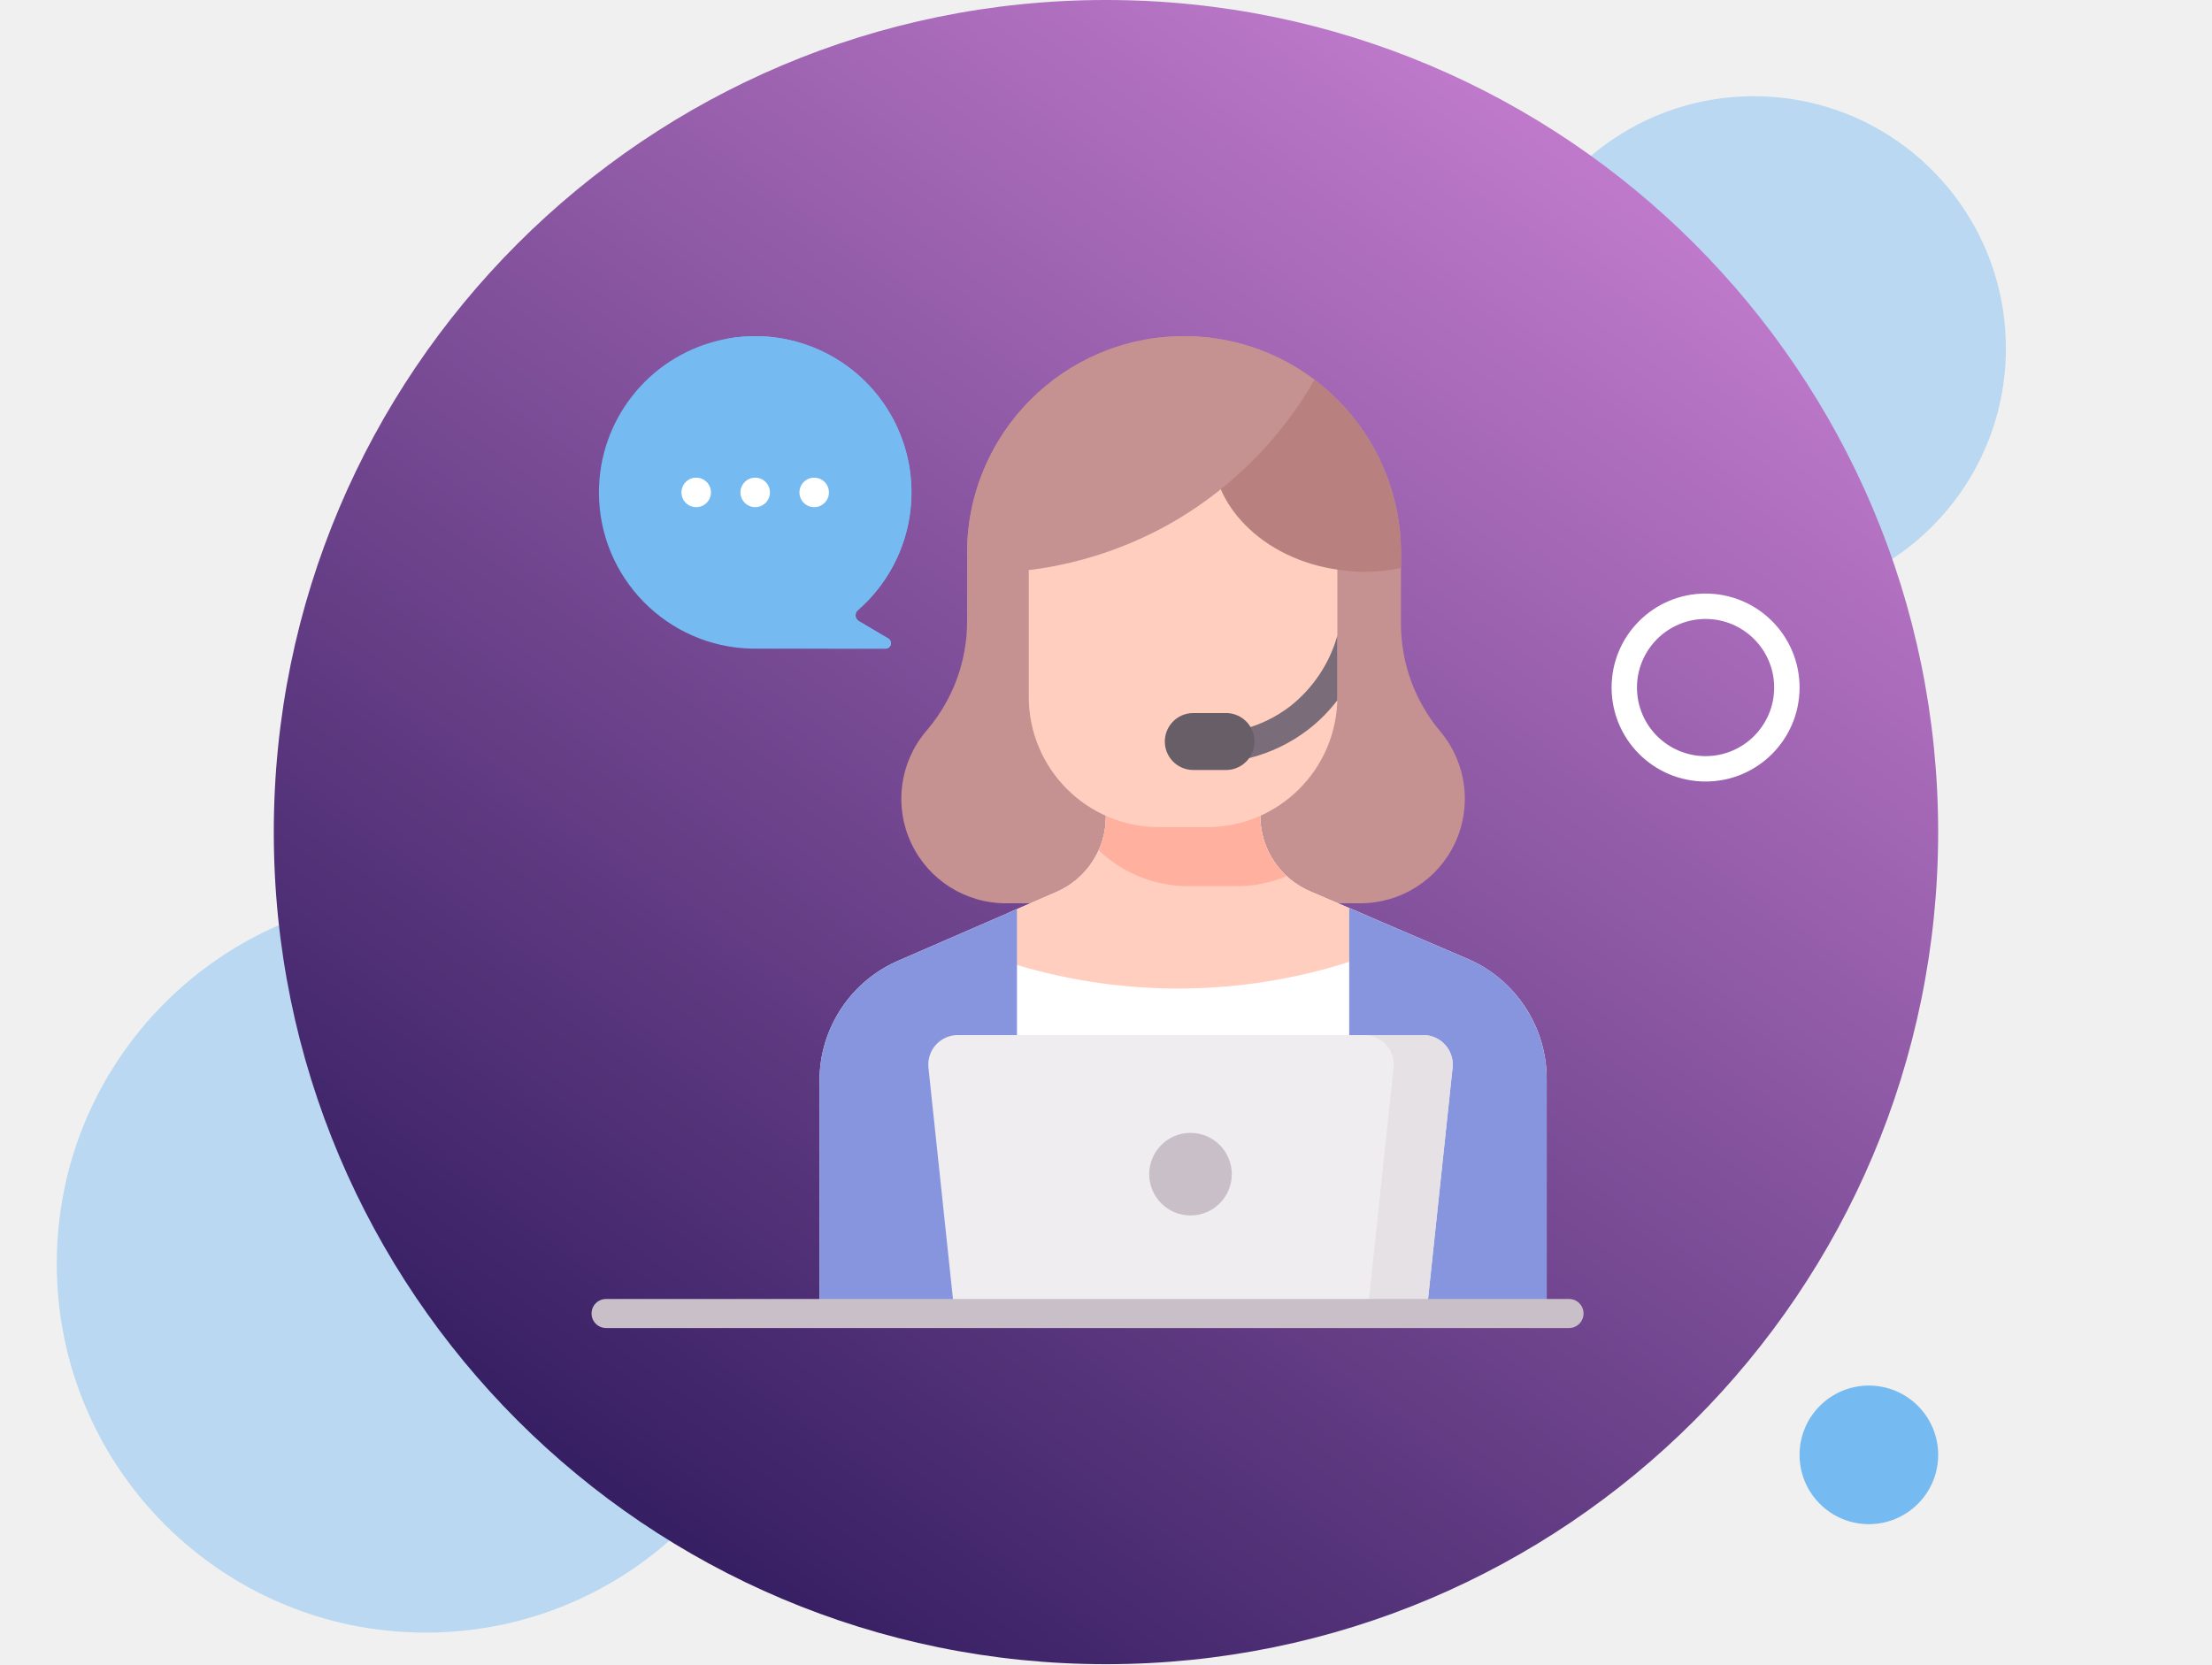
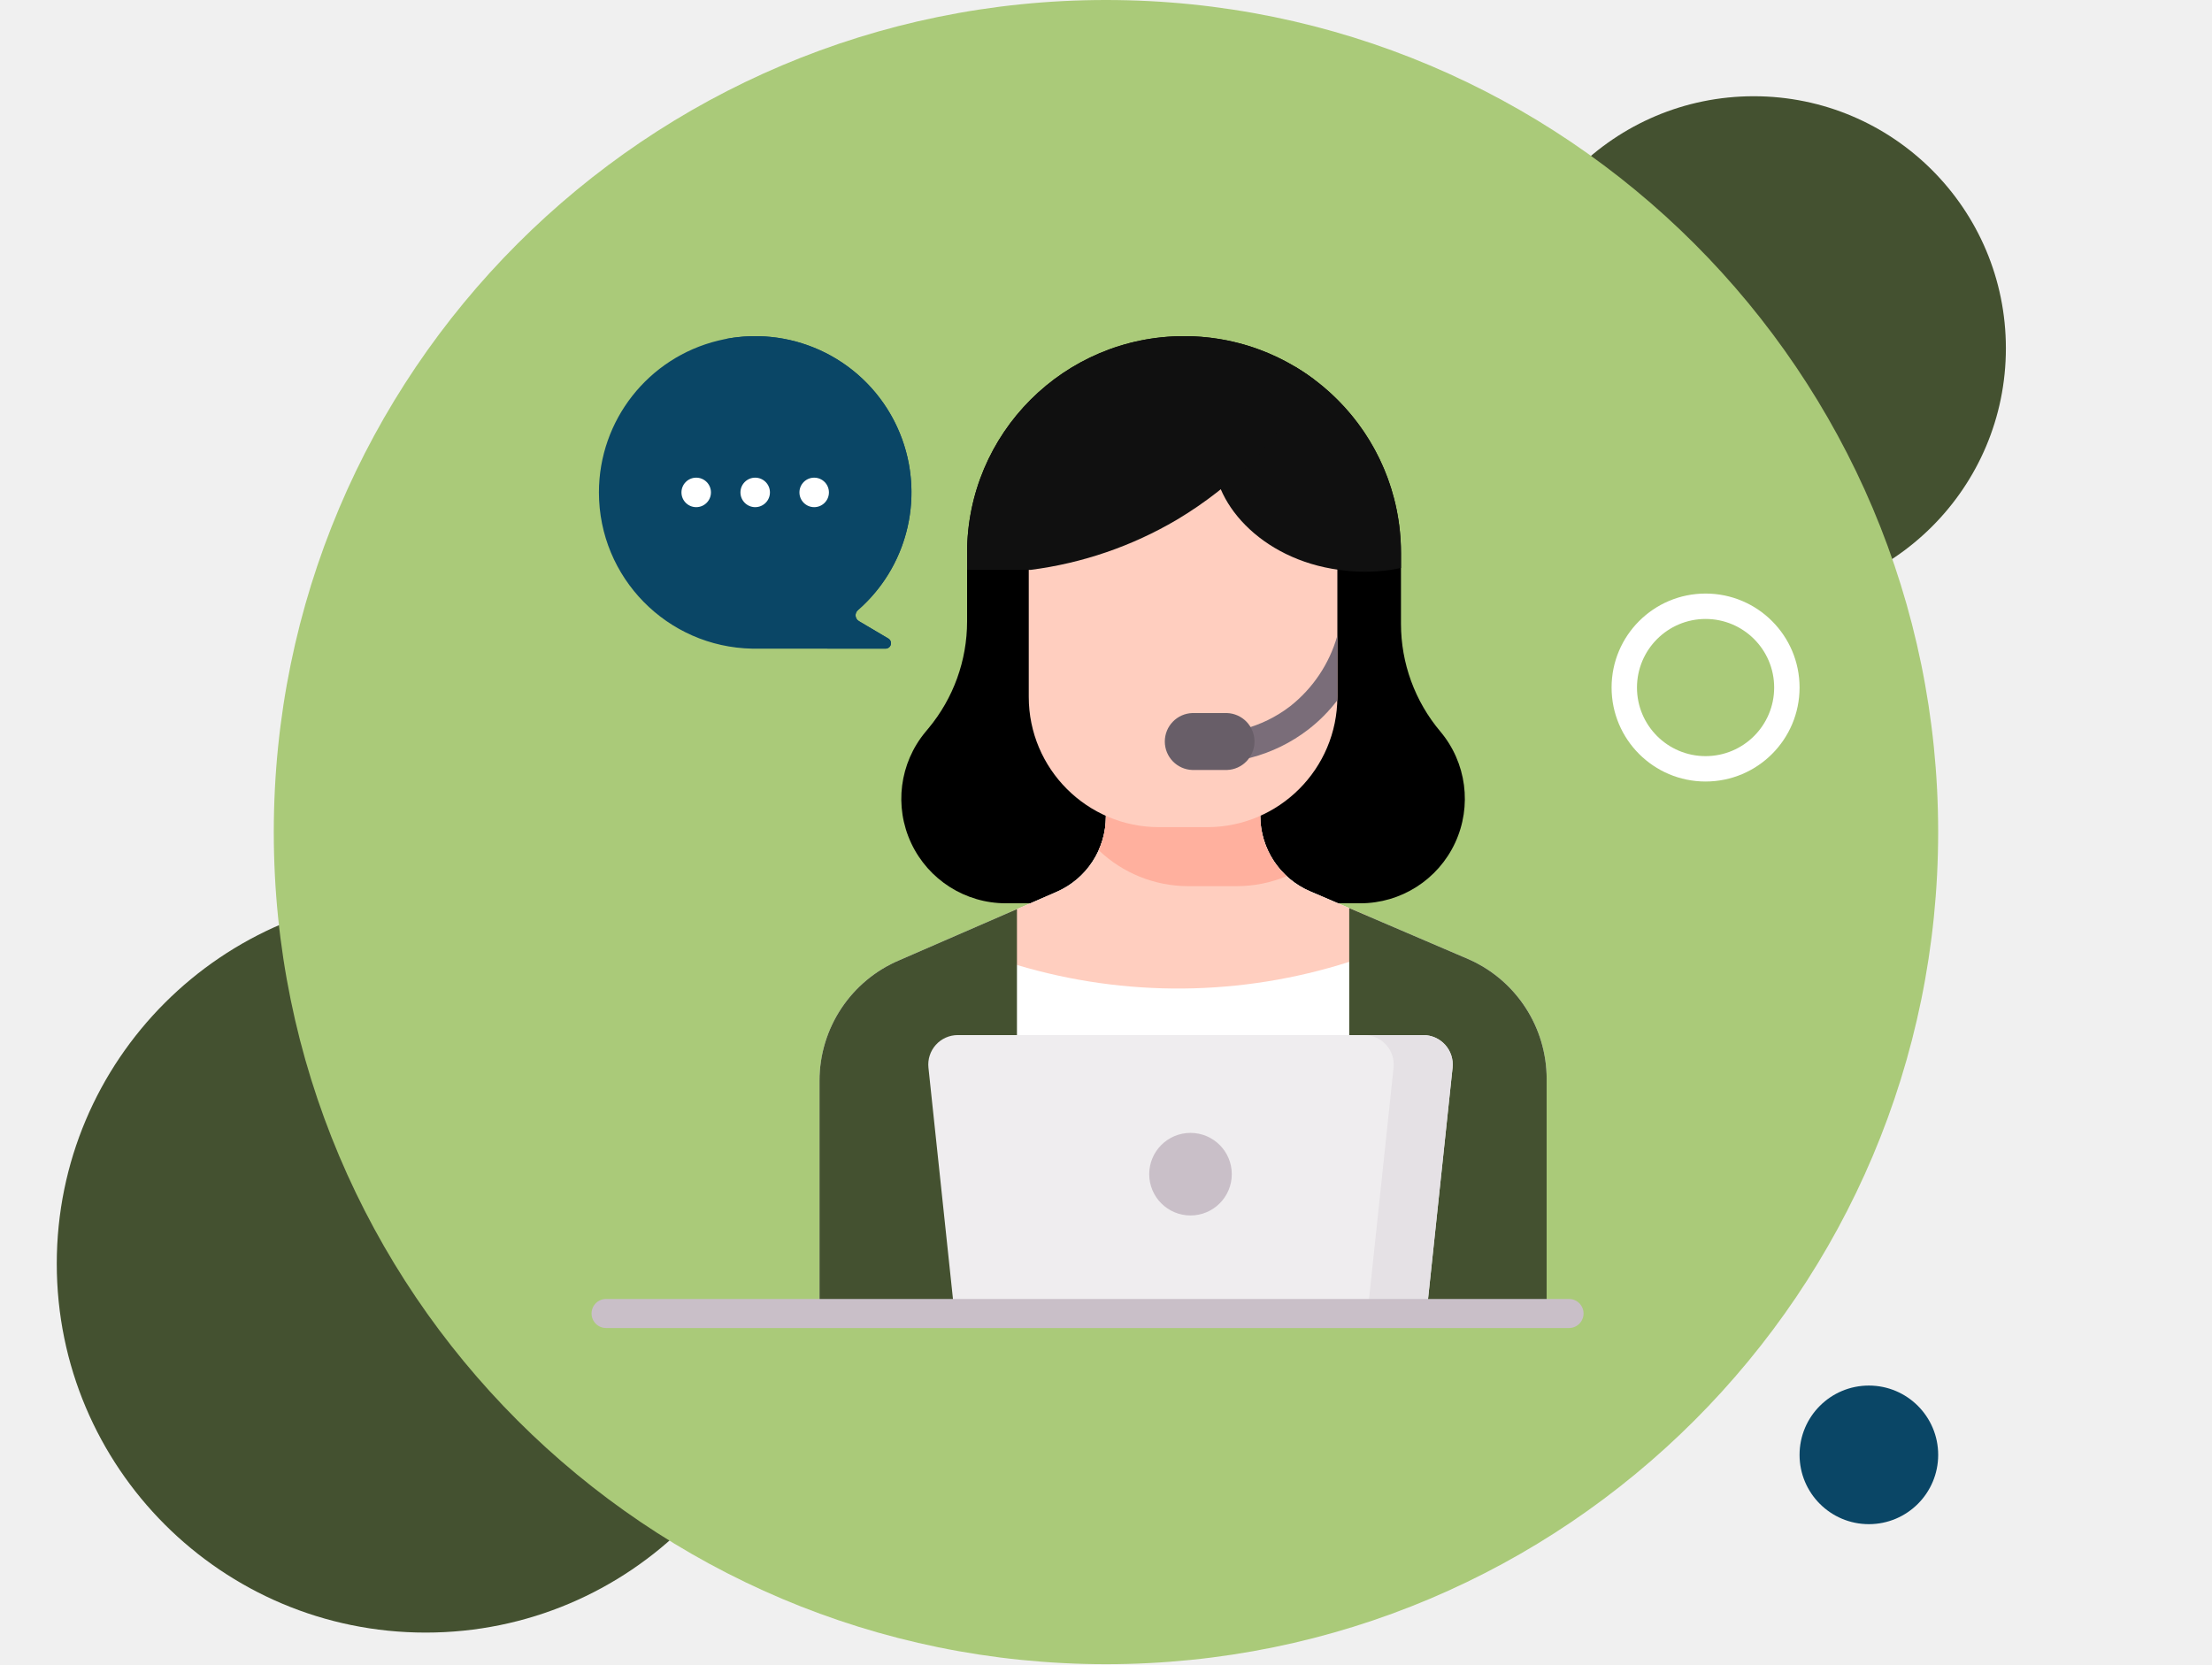
<svg xmlns="http://www.w3.org/2000/svg" width="299.17" height="225.103" viewBox="0 0 299.17 225.103">
-   <defs>
-     <linearGradient id="linear-gradient" x1="0.814" y1="0.117" x2="0.236" y2="0.921" gradientUnits="objectBoundingBox">
-       <stop offset="0" stop-color="#be79ca" />
-       <stop offset="1" stop-color="#371f63" />
-     </linearGradient>
-   </defs>
-   <g id="Grupo_1102803" data-name="Grupo 1102803" transform="translate(-910.83 -4140)">
-     <g id="Grupo_1099952" data-name="Grupo 1099952" transform="translate(13609.217 16749.016)">
-       <path id="Trazado_145968" data-name="Trazado 145968" d="M49.9,0a49.895,49.895,0,1,0,49.9,49.895A49.895,49.895,0,0,0,49.9,0Z" transform="translate(-12690.719 -12487.975)" fill="#75baf1" opacity="0.444" />
-       <path id="Trazado_145969" data-name="Trazado 145969" d="M34.094,0A34.094,34.094,0,1,0,68.187,34.094,34.094,34.094,0,0,0,34.094,0Z" transform="translate(-12495.28 -12595.998)" fill="#75baf1" opacity="0.444" />
-       <rect id="Rectángulo_34812" data-name="Rectángulo 34812" width="299.17" height="224.377" transform="translate(-12698.387 -12608.653)" fill="none" />
-       <path id="Trazado_145967" data-name="Trazado 145967" d="M112.552,0A112.552,112.552,0,1,0,225.1,112.552,112.552,112.552,0,0,0,112.552,0Z" transform="translate(-12661.354 -12609.016)" fill="url(#linear-gradient)" />
-       <path id="Trazado_145971" data-name="Trazado 145971" d="M9.374,0a9.374,9.374,0,1,0,9.374,9.374A9.374,9.374,0,0,0,9.374,0Z" transform="translate(-12454.998 -12421.599)" fill="#75baf1" />
-       <path id="Elipse_4044" data-name="Elipse 4044" d="M12.712,3.436a9.277,9.277,0,1,1-9.277,9.277,9.287,9.287,0,0,1,9.277-9.277m0-3.436A12.712,12.712,0,1,0,25.425,12.712,12.712,12.712,0,0,0,12.712,0Z" transform="translate(-12480.423 -12528.729)" fill="#fff" />
-     </g>
-     <g id="Grupo_1101181" data-name="Grupo 1101181" transform="translate(990.838 4185.471)">
-       <g id="Grupo_1101173" data-name="Grupo 1101173" transform="translate(0.997 0)">
-         <g id="Grupo_1101172" data-name="Grupo 1101172">
-           <path id="Trazado_875560" data-name="Trazado 875560" d="M3.806,21.135A21.134,21.134,0,1,1,38.83,37.062a.918.918,0,0,0,.135,1.482L42.947,40.9a.735.735,0,0,1-.374,1.368l-18.033,0A21.134,21.134,0,0,1,3.806,21.135Z" transform="translate(-3.806 0)" fill="#75baf1" />
-         </g>
+   <g id="Grupo_1204382" data-name="Grupo 1204382" transform="translate(-910.83 -4140)">
+     <g id="Grupo_1099955" data-name="Grupo 1099955" transform="translate(680.415 -480)">
+       <g id="Grupo_1099952" data-name="Grupo 1099952" transform="translate(12928.802 17229.016)">
+         <path id="Trazado_145968" data-name="Trazado 145968" d="M49.9,0a49.895,49.895,0,1,0,49.9,49.895A49.895,49.895,0,0,0,49.9,0Z" transform="translate(-12690.719 -12487.975)" fill="#445130" />
+         <path id="Trazado_145969" data-name="Trazado 145969" d="M34.094,0A34.094,34.094,0,1,0,68.187,34.094,34.094,34.094,0,0,0,34.094,0Z" transform="translate(-12495.28 -12595.998)" fill="#445130" />
+         <rect id="Rectángulo_34812" data-name="Rectángulo 34812" width="299.17" height="224.377" transform="translate(-12698.387 -12608.653)" fill="none" />
+         <path id="Trazado_145967" data-name="Trazado 145967" d="M112.552,0A112.552,112.552,0,1,0,225.1,112.552,112.552,112.552,0,0,0,112.552,0Z" transform="translate(-12661.354 -12609.016)" fill="#aaca79" />
+         <path id="Trazado_145971" data-name="Trazado 145971" d="M9.374,0a9.374,9.374,0,1,0,9.374,9.374A9.374,9.374,0,0,0,9.374,0Z" transform="translate(-12454.998 -12421.599)" fill="#0a4666" />
+         <path id="Elipse_4044" data-name="Elipse 4044" d="M12.712,3.436a9.277,9.277,0,1,1-9.277,9.277,9.287,9.287,0,0,1,9.277-9.277m0-3.436A12.712,12.712,0,1,0,25.425,12.712,12.712,12.712,0,0,0,12.712,0Z" transform="translate(-12480.423 -12528.729)" fill="#fff" />
      </g>
-       <path id="Trazado_875561" data-name="Trazado 875561" d="M91.16,40.9l-3.982-2.356a.916.916,0,0,1-.141-1.477A21.133,21.133,0,0,0,73.783.009a21.3,21.3,0,0,0-4.645.372A21.129,21.129,0,0,1,81.865,34.1,4.563,4.563,0,0,0,83.1,40.85l.083.049a.734.734,0,0,1-.351,1.366l7.954,0A.735.735,0,0,0,91.16,40.9Z" transform="translate(-51.021)" fill="#75baf1" />
-       <g id="Grupo_1101178" data-name="Grupo 1101178" transform="translate(30.828 0)">
-         <g id="Grupo_1101175" data-name="Grupo 1101175" transform="translate(0 0)">
-           <path id="Trazado_875562" data-name="Trazado 875562" d="M221.874,76.712H173.931a14.139,14.139,0,0,1-10.879-23.169l.425-.513a22.615,22.615,0,0,0,5.213-14.444V29.341a29.341,29.341,0,0,1,58.683,0V38.9a22.615,22.615,0,0,0,5.317,14.567A14.139,14.139,0,0,1,221.874,76.712Z" transform="translate(-148.729 0)" fill="#c59191" />
-           <path id="Trazado_875563" data-name="Trazado 875563" d="M216,277.709v31.7H117.65V277.948a17.7,17.7,0,0,1,10.83-16.312l15.877-6.9,5.346-2.324a11.108,11.108,0,0,0,6.679-10.188V240.17h20.882v1.947A11.109,11.109,0,0,0,184,252.326l21.474,9.205A17.694,17.694,0,0,1,216,277.709Z" transform="translate(-117.65 -177.237)" fill="#fff" />
-           <path id="Trazado_875564" data-name="Trazado 875564" d="M216.645,262.293a76.051,76.051,0,0,0,44.936-.421l2.589-6.165-7.884-3.379a11.108,11.108,0,0,1-6.732-10.21v-1.945H228.672v2.051a11.109,11.109,0,0,1-6.679,10.187l-6.385,2.776Z" transform="translate(-189.94 -177.238)" fill="#ffcebf" />
-           <g id="Grupo_1101174" data-name="Grupo 1101174" transform="translate(0 77.36)">
-             <path id="Trazado_875565" data-name="Trazado 875565" d="M407.232,302.159l-16.176-6.933h0v54.808h26.706v-31.7A17.7,17.7,0,0,0,407.232,302.159Z" transform="translate(-319.412 -295.226)" fill="#8795de" />
-             <path id="Trazado_875566" data-name="Trazado 875566" d="M144.357,295.75v54.671H117.65V318.964a17.7,17.7,0,0,1,10.83-16.312Z" transform="translate(-117.65 -295.613)" fill="#8795de" />
+       <g id="Grupo_1101181" data-name="Grupo 1101181" transform="translate(310.423 4665.471)">
+         <g id="Grupo_1101173" data-name="Grupo 1101173" transform="translate(0.997 0)">
+           <g id="Grupo_1101172" data-name="Grupo 1101172">
+             <path id="Trazado_875560" data-name="Trazado 875560" d="M3.806,21.135A21.134,21.134,0,1,1,38.83,37.062a.918.918,0,0,0,.135,1.482L42.947,40.9a.735.735,0,0,1-.374,1.368l-18.033,0A21.134,21.134,0,0,1,3.806,21.135Z" transform="translate(-3.806 0)" fill="#0a4666" />
          </g>
        </g>
-         <g id="Grupo_1101177" data-name="Grupo 1101177" transform="translate(19.961)">
-           <path id="Trazado_875567" data-name="Trazado 875567" d="M280.4,251.634a17.563,17.563,0,0,0,6.778-1.353,11.107,11.107,0,0,1-3.576-8.163v-1.945H262.725v2.051a11.089,11.089,0,0,1-.973,4.542,17.556,17.556,0,0,0,12.153,4.868h6.5Z" transform="translate(-243.954 -177.239)" fill="#ffb09e" />
-           <path id="Trazado_875568" data-name="Trazado 875568" d="M267.4,88.009v17.275A17.621,17.621,0,0,1,249.782,122.9h-6.5a17.621,17.621,0,0,1-17.621-17.621V88.009a11.463,11.463,0,0,1,11.464-11.464H255.94A11.464,11.464,0,0,1,267.4,88.009Z" transform="translate(-217.32 -56.487)" fill="#ffcebf" />
-           <path id="Trazado_875569" data-name="Trazado 875569" d="M344.854,154.593c-.008.024-.018.047-.025.071a18.594,18.594,0,0,1-6.349,9.47,17.756,17.756,0,0,1-6.377,3.116,1.995,1.995,0,1,0,1.012,3.858,21.731,21.731,0,0,0,7.8-3.815,21.361,21.361,0,0,0,3.926-3.949c0-.155.012-.308.012-.464v-8.287Z" transform="translate(-294.771 -114.084)" fill="#7a6d79" />
-           <path id="Trazado_875570" data-name="Trazado 875570" d="M303.937,202.241h-4.674a3.852,3.852,0,0,1,0-7.7h4.674a3.852,3.852,0,0,1,0,7.7Z" transform="translate(-268.793 -143.561)" fill="#685e68" />
-           <g id="Grupo_1101176" data-name="Grupo 1101176">
-             <path id="Trazado_875571" data-name="Trazado 875571" d="M321.117,27.188c.448-5.644,5.851-9.39,11.023-11.33a29.325,29.325,0,0,1,14.283,25.186v2.017c-.473.1-.944.186-1.409.256a23.756,23.756,0,0,1-6.933,0c-10.681-1.423-17.5-9.311-16.964-16.128Z" transform="translate(-287.74 -11.703)" fill="#b98080" />
-             <path id="Trazado_875572" data-name="Trazado 875572" d="M223.169,0A29.21,29.21,0,0,1,240.82,5.9a52.336,52.336,0,0,1-18.627,18.934,51.924,51.924,0,0,1-19.765,6.778h-8.6V29.341A29.341,29.341,0,0,1,223.169,0Z" transform="translate(-193.828)" fill="#c59191" />
+         <path id="Trazado_875561" data-name="Trazado 875561" d="M91.16,40.9l-3.982-2.356a.916.916,0,0,1-.141-1.477A21.133,21.133,0,0,0,73.783.009a21.3,21.3,0,0,0-4.645.372A21.129,21.129,0,0,1,81.865,34.1,4.563,4.563,0,0,0,83.1,40.85l.083.049a.734.734,0,0,1-.351,1.366l7.954,0A.735.735,0,0,0,91.16,40.9Z" transform="translate(-51.021)" fill="#0a4666" />
+         <g id="Grupo_1101178" data-name="Grupo 1101178" transform="translate(30.828 0)">
+           <g id="Grupo_1101175" data-name="Grupo 1101175" transform="translate(0 0)">
+             <path id="Trazado_875562" data-name="Trazado 875562" d="M221.874,76.712H173.931a14.139,14.139,0,0,1-10.879-23.169l.425-.513a22.615,22.615,0,0,0,5.213-14.444V29.341a29.341,29.341,0,0,1,58.683,0V38.9a22.615,22.615,0,0,0,5.317,14.567A14.139,14.139,0,0,1,221.874,76.712Z" transform="translate(-148.729 0)" />
+             <path id="Trazado_875563" data-name="Trazado 875563" d="M216,277.709v31.7H117.65V277.948a17.7,17.7,0,0,1,10.83-16.312l15.877-6.9,5.346-2.324a11.108,11.108,0,0,0,6.679-10.188V240.17h20.882v1.947A11.109,11.109,0,0,0,184,252.326l21.474,9.205A17.694,17.694,0,0,1,216,277.709Z" transform="translate(-117.65 -177.237)" fill="#fff" />
+             <path id="Trazado_875564" data-name="Trazado 875564" d="M216.645,262.293a76.051,76.051,0,0,0,44.936-.421l2.589-6.165-7.884-3.379a11.108,11.108,0,0,1-6.732-10.21v-1.945H228.672v2.051a11.109,11.109,0,0,1-6.679,10.187l-6.385,2.776Z" transform="translate(-189.94 -177.238)" fill="#ffcebf" />
+             <g id="Grupo_1101174" data-name="Grupo 1101174" transform="translate(0 77.36)">
+               <path id="Trazado_875565" data-name="Trazado 875565" d="M407.232,302.159l-16.176-6.933h0v54.808h26.706v-31.7A17.7,17.7,0,0,0,407.232,302.159Z" transform="translate(-319.412 -295.226)" fill="#445130" />
+               <path id="Trazado_875566" data-name="Trazado 875566" d="M144.357,295.75v54.671H117.65V318.964a17.7,17.7,0,0,1,10.83-16.312Z" transform="translate(-117.65 -295.613)" fill="#445130" />
+             </g>
+           </g>
+           <g id="Grupo_1101177" data-name="Grupo 1101177" transform="translate(19.961)">
+             <path id="Trazado_875567" data-name="Trazado 875567" d="M280.4,251.634a17.563,17.563,0,0,0,6.778-1.353,11.107,11.107,0,0,1-3.576-8.163v-1.945H262.725v2.051a11.089,11.089,0,0,1-.973,4.542,17.556,17.556,0,0,0,12.153,4.868h6.5Z" transform="translate(-243.954 -177.239)" fill="#ffb09e" />
+             <path id="Trazado_875568" data-name="Trazado 875568" d="M267.4,88.009v17.275A17.621,17.621,0,0,1,249.782,122.9h-6.5a17.621,17.621,0,0,1-17.621-17.621V88.009a11.463,11.463,0,0,1,11.464-11.464H255.94A11.464,11.464,0,0,1,267.4,88.009Z" transform="translate(-217.32 -56.487)" fill="#ffcebf" />
+             <path id="Trazado_875569" data-name="Trazado 875569" d="M344.854,154.593c-.008.024-.018.047-.025.071a18.594,18.594,0,0,1-6.349,9.47,17.756,17.756,0,0,1-6.377,3.116,1.995,1.995,0,1,0,1.012,3.858,21.731,21.731,0,0,0,7.8-3.815,21.361,21.361,0,0,0,3.926-3.949c0-.155.012-.308.012-.464v-8.287Z" transform="translate(-294.771 -114.084)" fill="#7a6d79" />
+             <path id="Trazado_875570" data-name="Trazado 875570" d="M303.937,202.241h-4.674a3.852,3.852,0,0,1,0-7.7h4.674a3.852,3.852,0,0,1,0,7.7Z" transform="translate(-268.793 -143.561)" fill="#685e68" />
+             <g id="Grupo_1101176" data-name="Grupo 1101176">
+               <path id="Trazado_875571" data-name="Trazado 875571" d="M321.117,27.188c.448-5.644,5.851-9.39,11.023-11.33a29.325,29.325,0,0,1,14.283,25.186v2.017c-.473.1-.944.186-1.409.256a23.756,23.756,0,0,1-6.933,0c-10.681-1.423-17.5-9.311-16.964-16.128Z" transform="translate(-287.74 -11.703)" fill="#101010" />
+               <path id="Trazado_875572" data-name="Trazado 875572" d="M223.169,0A29.21,29.21,0,0,1,240.82,5.9a52.336,52.336,0,0,1-18.627,18.934,51.924,51.924,0,0,1-19.765,6.778h-8.6V29.341A29.341,29.341,0,0,1,223.169,0Z" transform="translate(-193.828)" fill="#101010" />
+             </g>
          </g>
        </g>
-       </g>
-       <path id="Trazado_875573" data-name="Trazado 875573" d="M241.182,398.414H177.336l-3.521-33.22a3.989,3.989,0,0,1,3.967-4.41h62.956a3.989,3.989,0,0,1,3.967,4.41Z" transform="translate(-128.252 -266.247)" fill="#efedef" />
-       <path id="Trazado_875574" data-name="Trazado 875574" d="M406.8,360.785h-7.978a3.989,3.989,0,0,1,3.967,4.41l-3.522,33.22h7.978l3.521-33.22A3.989,3.989,0,0,0,406.8,360.785Z" transform="translate(-294.319 -266.247)" fill="#e5e1e5" />
-       <g id="Grupo_1101179" data-name="Grupo 1101179" transform="translate(0 130.232)">
-         <path id="Trazado_875575" data-name="Trazado 875575" d="M132.2,500.931H1.965a1.965,1.965,0,1,1,0-3.931H132.2a1.965,1.965,0,1,1,0,3.931Z" transform="translate(0 -497)" fill="#c9bfc8" />
-       </g>
-       <circle id="Elipse_11539" data-name="Elipse 11539" cx="5.584" cy="5.584" r="5.584" transform="translate(75.422 107.769)" fill="#c9bfc8" />
-       <g id="Grupo_1101180" data-name="Grupo 1101180" transform="translate(12.159 19.14)">
-         <circle id="Elipse_11540" data-name="Elipse 11540" cx="1.994" cy="1.994" r="1.994" fill="#fff" />
-         <circle id="Elipse_11541" data-name="Elipse 11541" cx="1.994" cy="1.994" r="1.994" transform="translate(7.978)" fill="#fff" />
-         <circle id="Elipse_11542" data-name="Elipse 11542" cx="1.994" cy="1.994" r="1.994" transform="translate(15.956)" fill="#fff" />
+         <path id="Trazado_875573" data-name="Trazado 875573" d="M241.182,398.414H177.336l-3.521-33.22a3.989,3.989,0,0,1,3.967-4.41h62.956a3.989,3.989,0,0,1,3.967,4.41Z" transform="translate(-128.252 -266.247)" fill="#efedef" />
+         <path id="Trazado_875574" data-name="Trazado 875574" d="M406.8,360.785h-7.978a3.989,3.989,0,0,1,3.967,4.41l-3.522,33.22h7.978l3.521-33.22A3.989,3.989,0,0,0,406.8,360.785Z" transform="translate(-294.319 -266.247)" fill="#e5e1e5" />
+         <g id="Grupo_1101179" data-name="Grupo 1101179" transform="translate(0 130.232)">
+           <path id="Trazado_875575" data-name="Trazado 875575" d="M132.2,500.931H1.965a1.965,1.965,0,1,1,0-3.931H132.2a1.965,1.965,0,1,1,0,3.931Z" transform="translate(0 -497)" fill="#c9bfc8" />
+         </g>
+         <circle id="Elipse_11539" data-name="Elipse 11539" cx="5.584" cy="5.584" r="5.584" transform="translate(75.422 107.769)" fill="#c9bfc8" />
+         <g id="Grupo_1101180" data-name="Grupo 1101180" transform="translate(12.159 19.14)">
+           <circle id="Elipse_11540" data-name="Elipse 11540" cx="1.994" cy="1.994" r="1.994" fill="#fff" />
+           <circle id="Elipse_11541" data-name="Elipse 11541" cx="1.994" cy="1.994" r="1.994" transform="translate(7.978)" fill="#fff" />
+           <circle id="Elipse_11542" data-name="Elipse 11542" cx="1.994" cy="1.994" r="1.994" transform="translate(15.956)" fill="#fff" />
+         </g>
      </g>
    </g>
  </g>
</svg>
